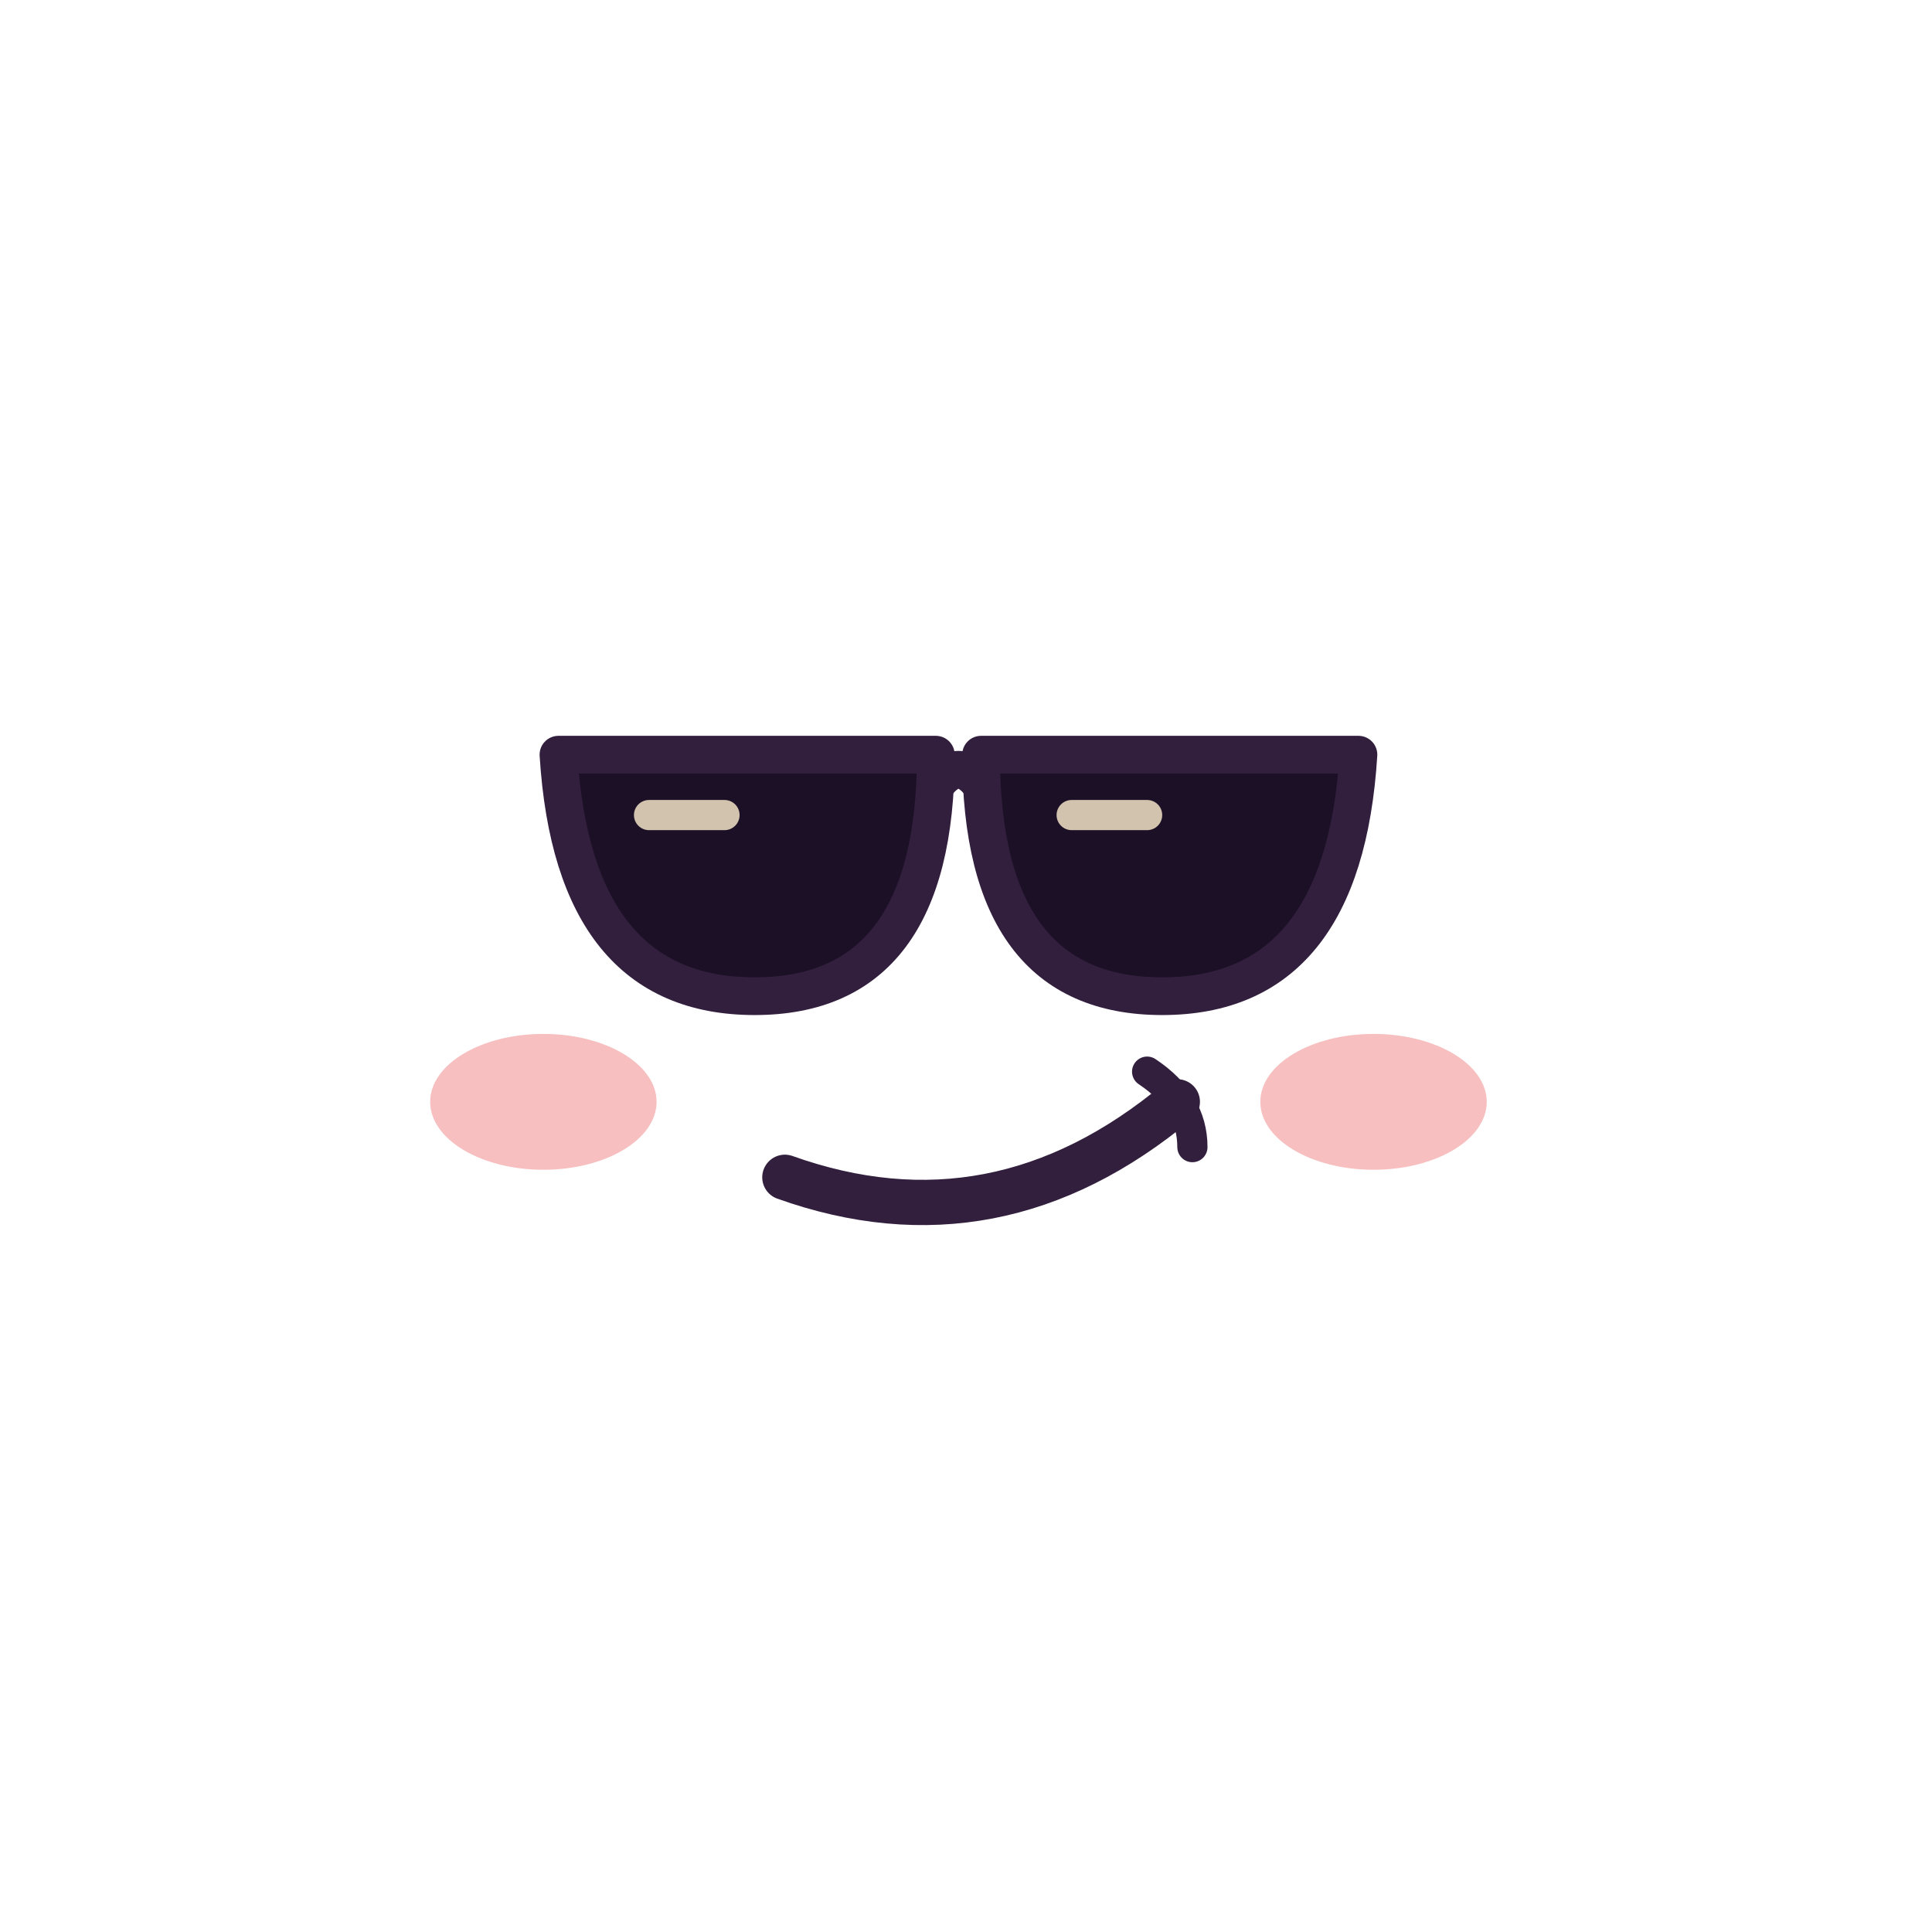
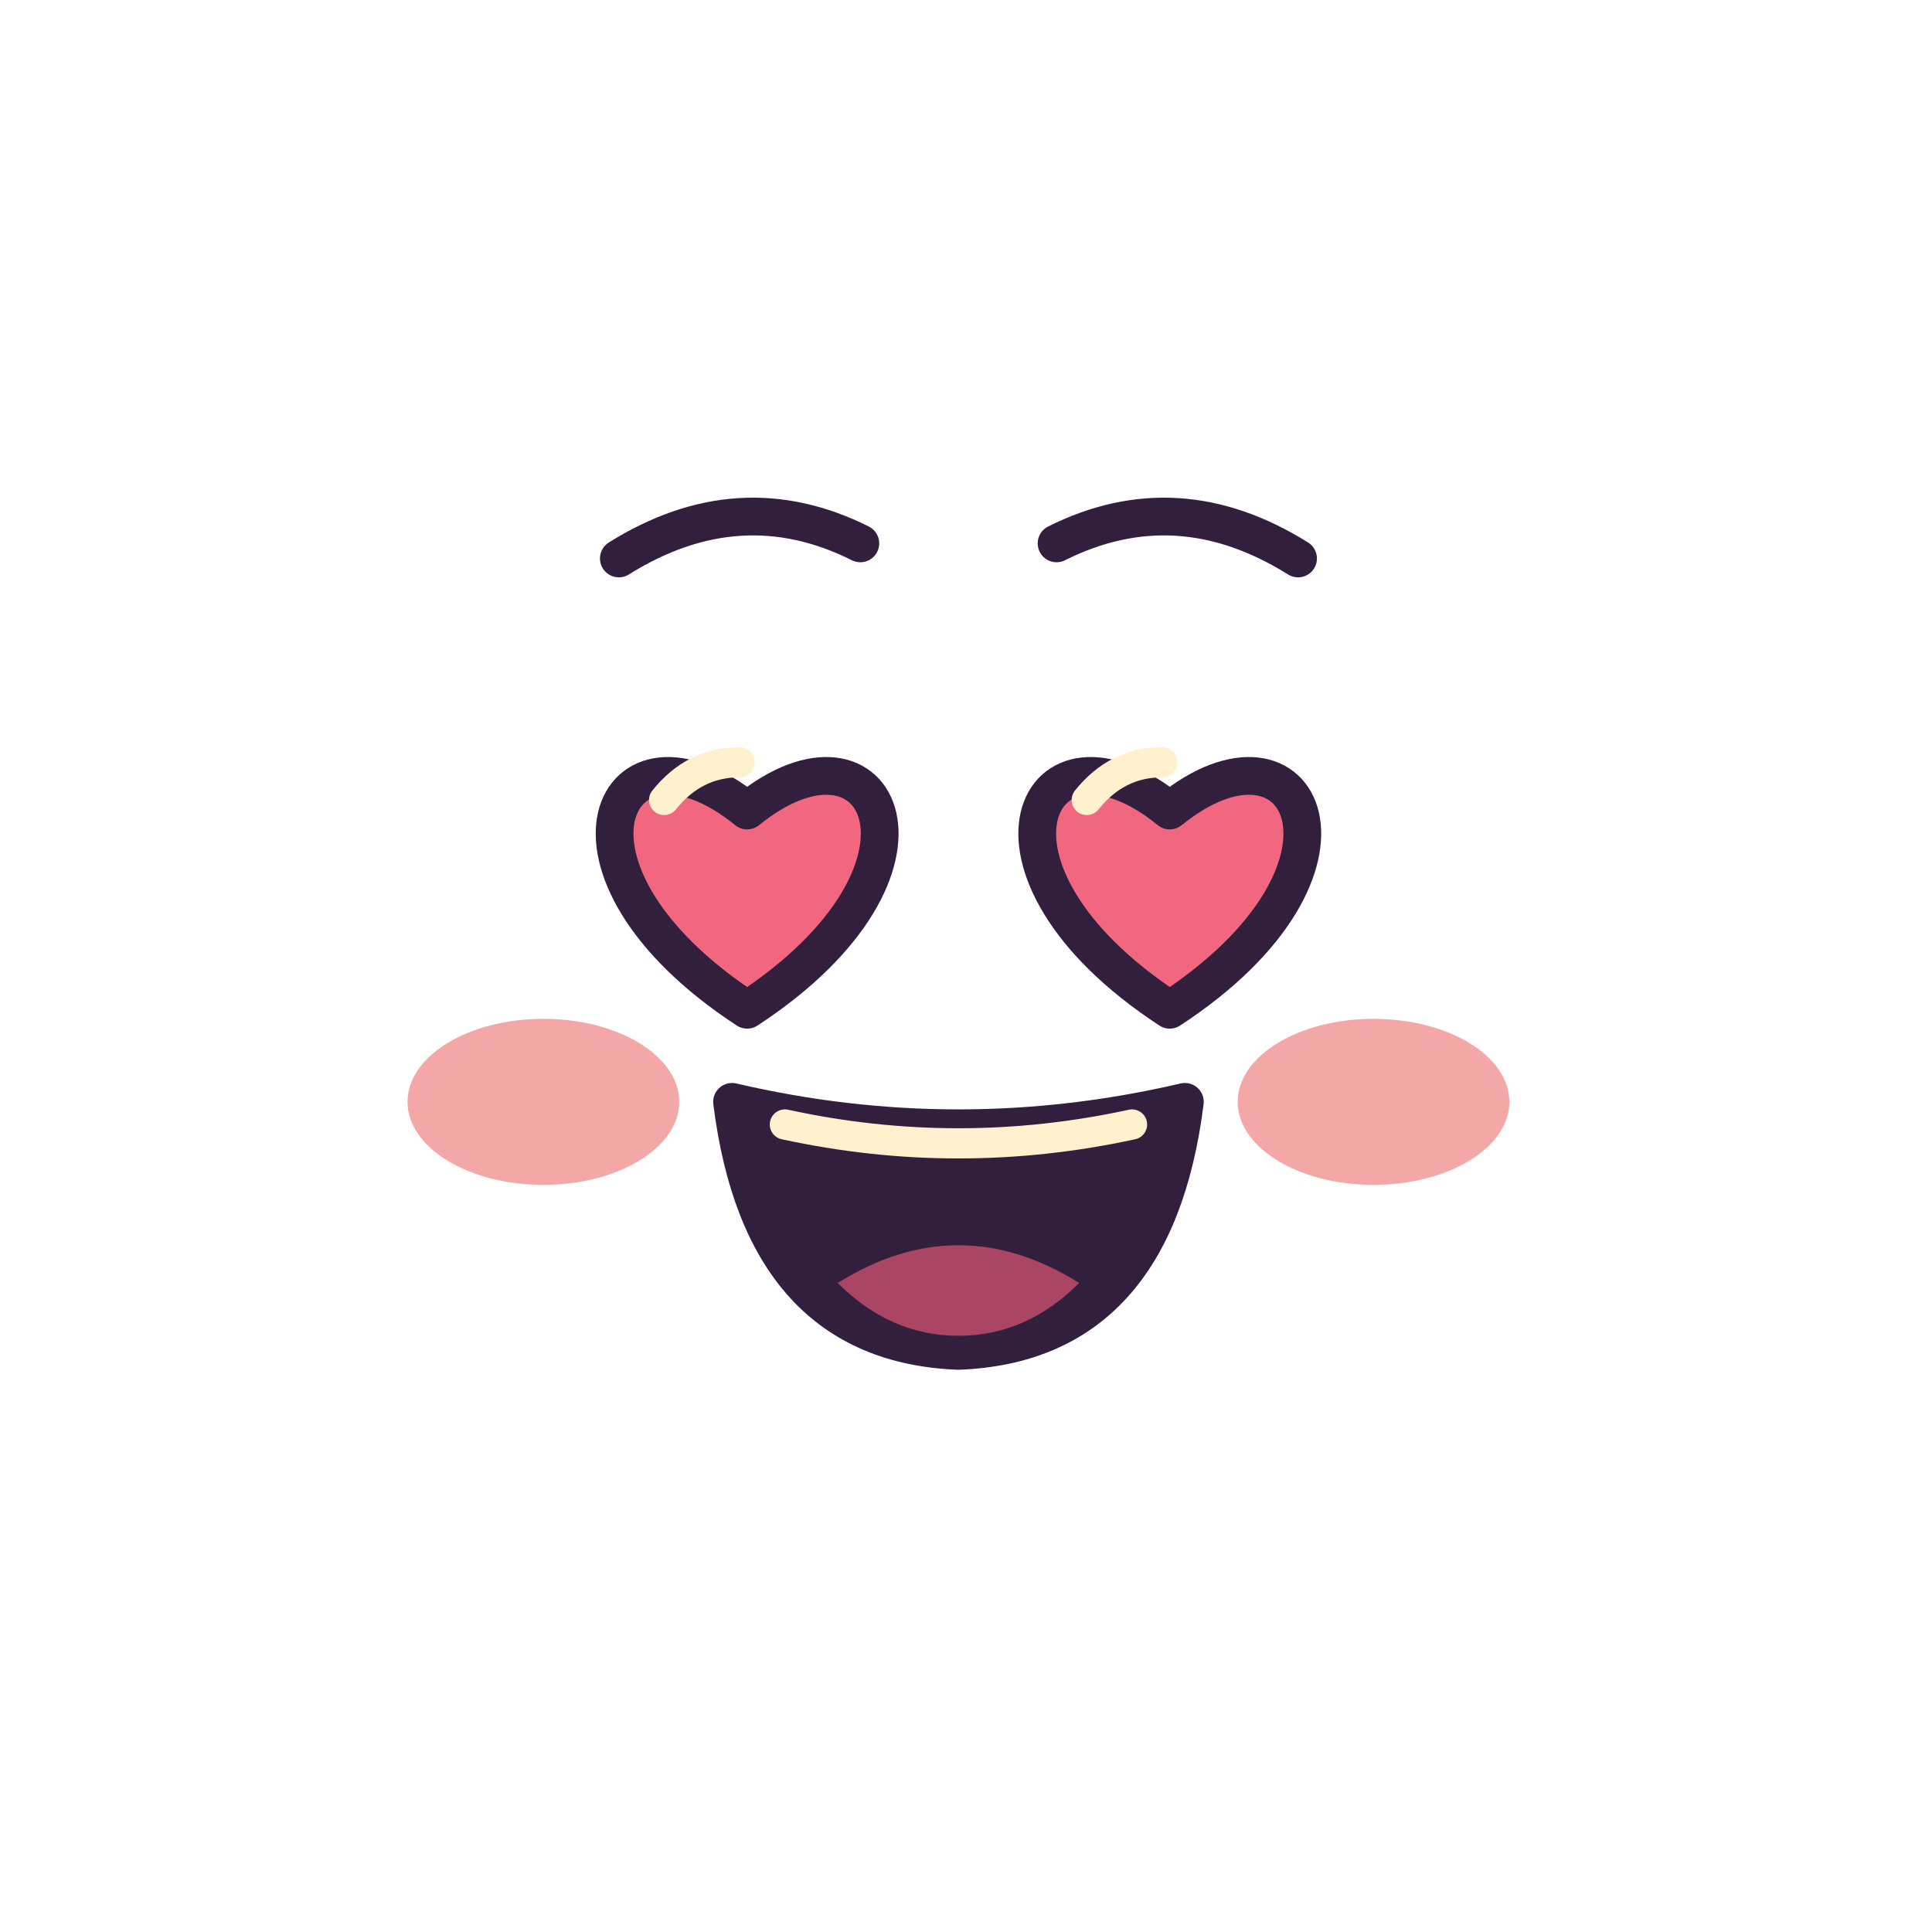
<svg xmlns="http://www.w3.org/2000/svg" width="256" height="256" viewBox="0 0 256 256">
  <g stroke="#321E3D" stroke-width="8" stroke-linecap="round" stroke-linejoin="round">
-     <ellipse cx="72" cy="146" rx="15" ry="9" fill="#F08A8A" stroke="none" opacity=".55" />
-     <ellipse cx="182" cy="146" rx="15" ry="9" fill="#F08A8A" stroke="none" opacity=".55" />
-     <path d="M 74 100 L 124 100 Q 124 132 100 132 Q 76 132 74 100 Z" fill="#1B1026" stroke-width="5" />
-     <path d="M 130 100 L 180 100 Q 178 132 154 132 Q 130 132 130 100 Z" fill="#1B1026" stroke-width="5" />
-     <path d="M 124 104 Q 127 100 130 104" fill="none" stroke-width="5" />
-     <path d="M 86 108 L 96 108 M 142 108 L 152 108" fill="none" stroke="#FFF0CE" stroke-width="4" opacity=".8" />
-     <path d="M 104 156 Q 132 166 156 146" fill="none" stroke-width="6" />
-     <path d="M 152 142 Q 158 146 158 152" fill="none" stroke-width="4" />
+     <ellipse cx="72" cy="146" rx="18" ry="11" fill="#F08A8A" stroke="none" opacity=".75" />
+     <ellipse cx="182" cy="146" rx="18" ry="11" fill="#F08A8A" stroke="none" opacity=".75" />
+     <path d="M 99 133.8 C 70.4 115.1 81.4 93.1 99 107.4 C 116.6 93.1 127.6 115.1 99 133.8 Z" fill="#F0677F" stroke-width="5" />
+     <path d="M 155 133.8 C 126.4 115.1 137.4 93.1 155 107.4 C 172.6 93.1 183.6 115.1 155 133.8 Z" fill="#F0677F" stroke-width="5" />
+     <path d="M 88 106 Q 92 101 98 101" fill="none" stroke="#FFF0CE" stroke-width="4" />
+     <path d="M 144 106 Q 148 101 154 101" fill="none" stroke="#FFF0CE" stroke-width="4" />
+     <path d="M 82 74 Q 98 64 114 72" fill="none" stroke-width="5" />
+     <path d="M 140 72 Q 156 64 172 74" fill="none" stroke-width="5" />
+     <path d="M 97 146 Q 127 153 157 146 Q 153 178 127 179 Q 101 178 97 146 Z" fill="#321E3D" stroke-width="5" />
+     <path d="M 111 170 Q 127 160 143 170 Q 136 177 127 177 Q 118 177 111 170 Z" fill="#AB4564" stroke="none" />
+     <path d="M 104 149 Q 127 154 150 149" fill="none" stroke="#FFF0CE" stroke-width="4" />
  </g>
</svg>
